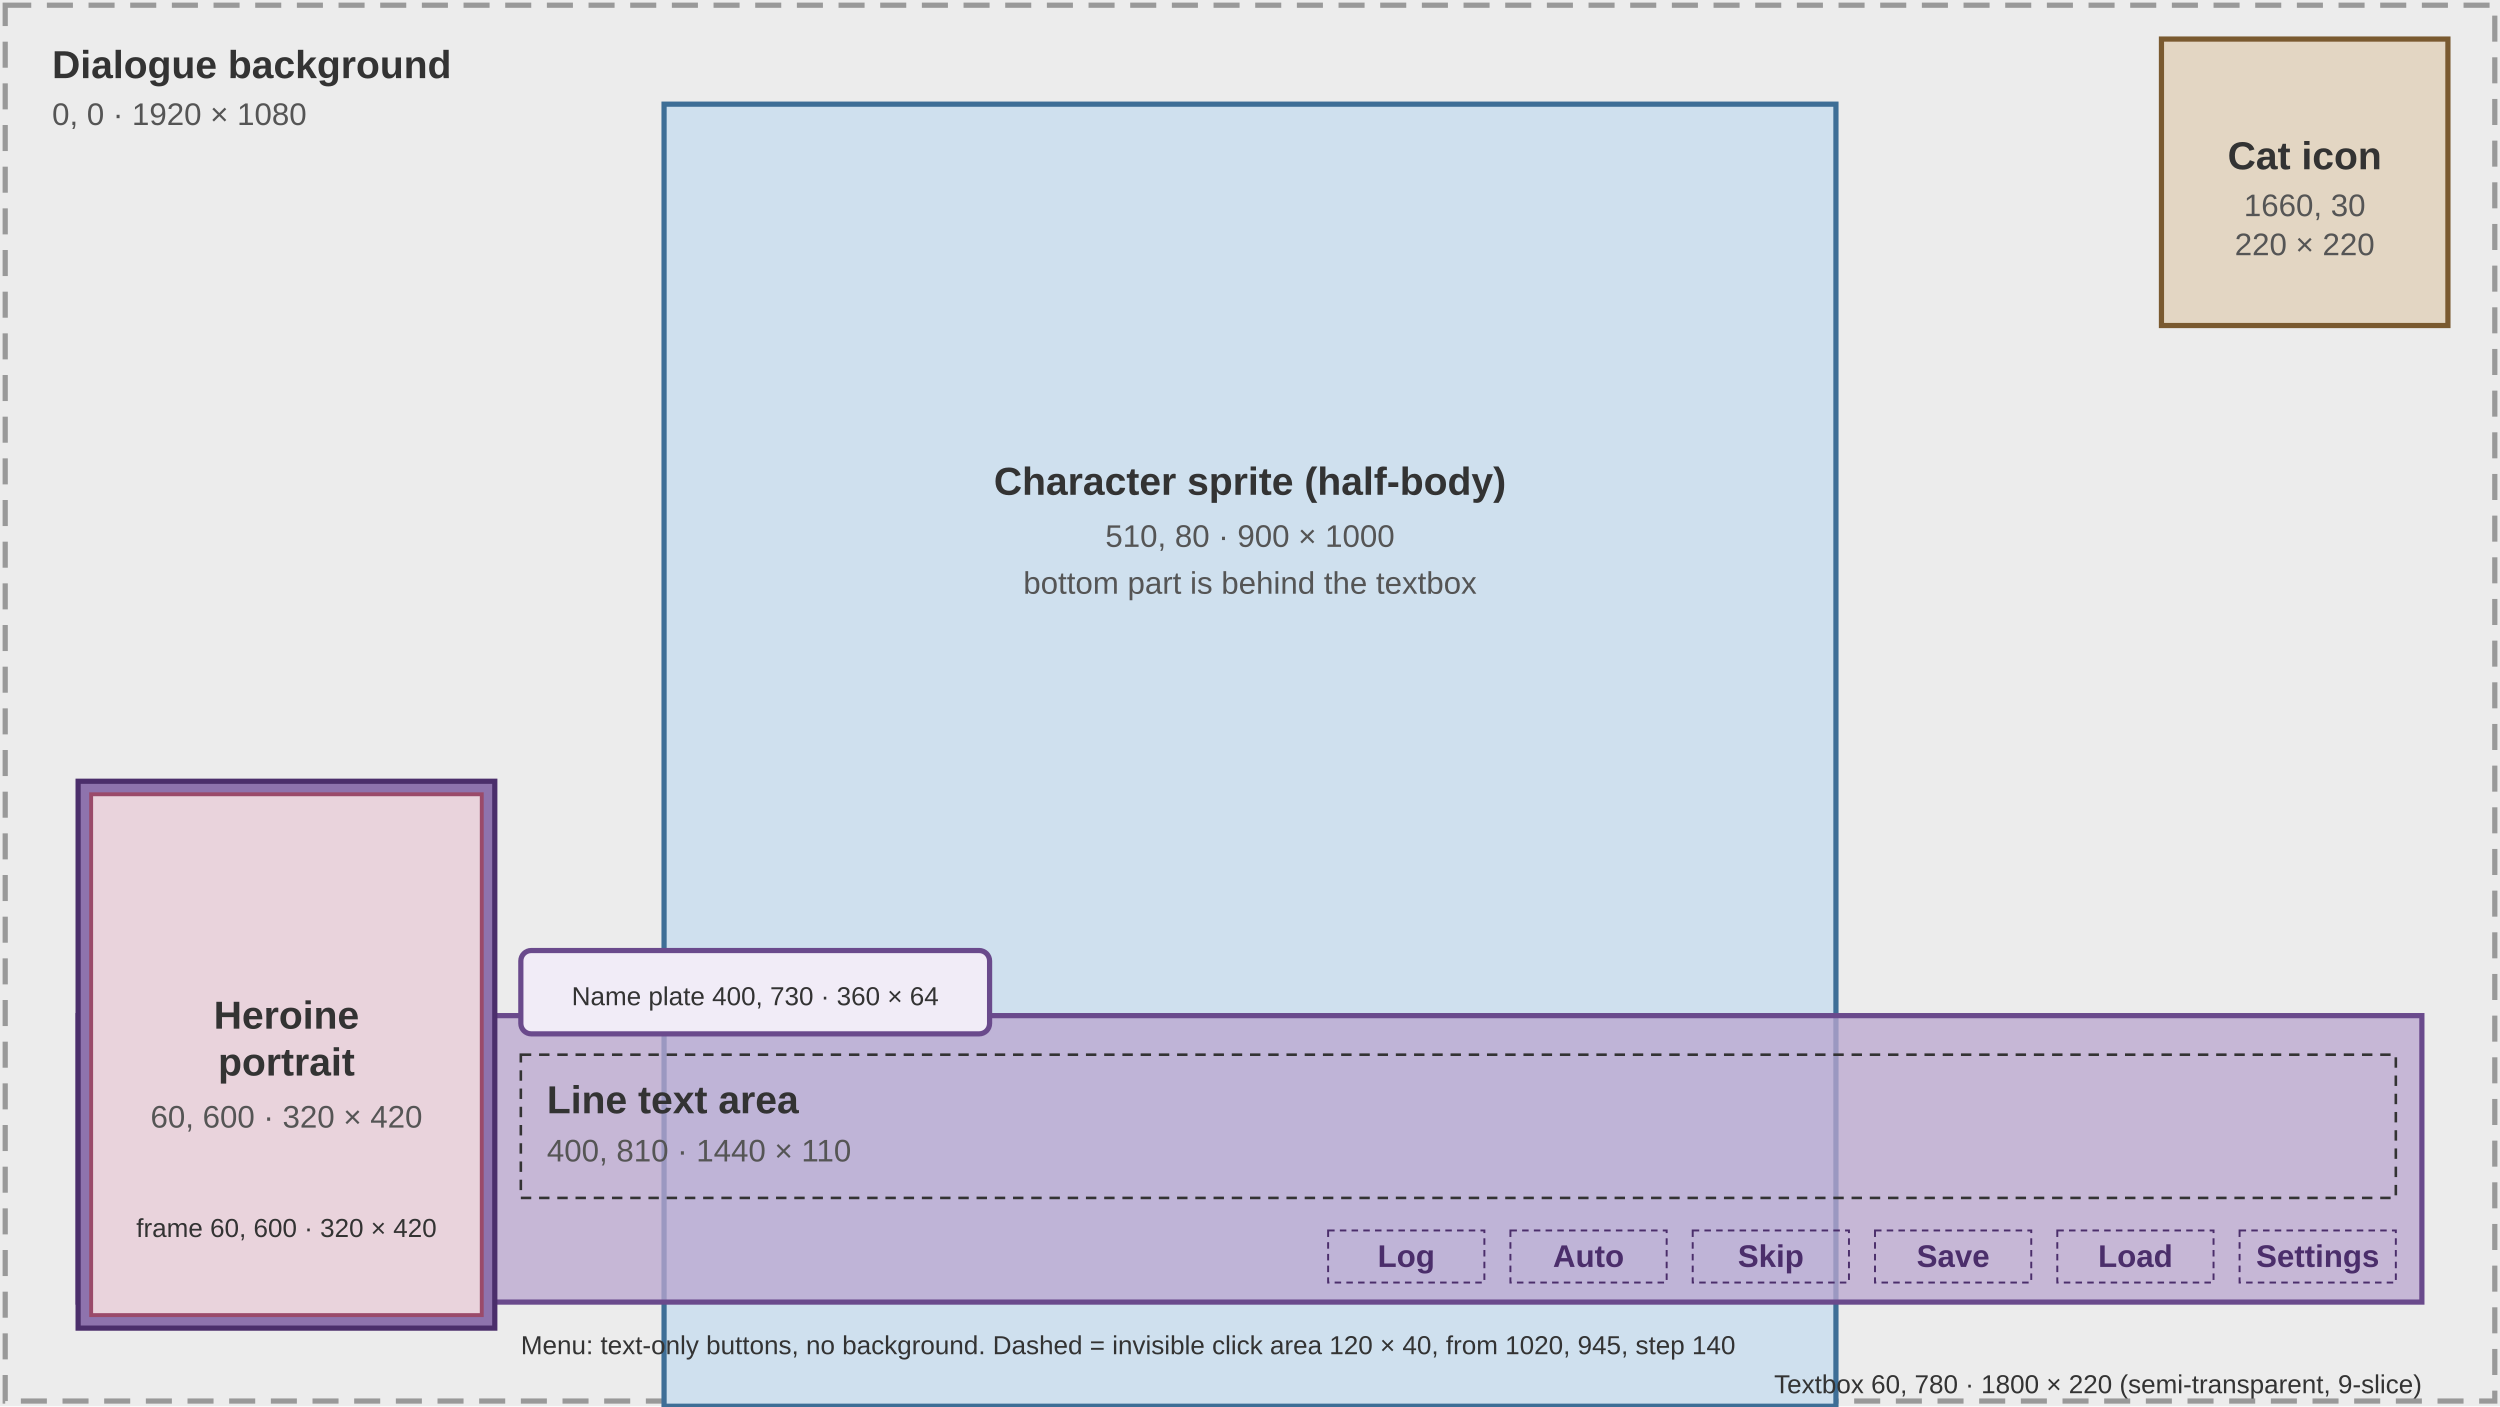
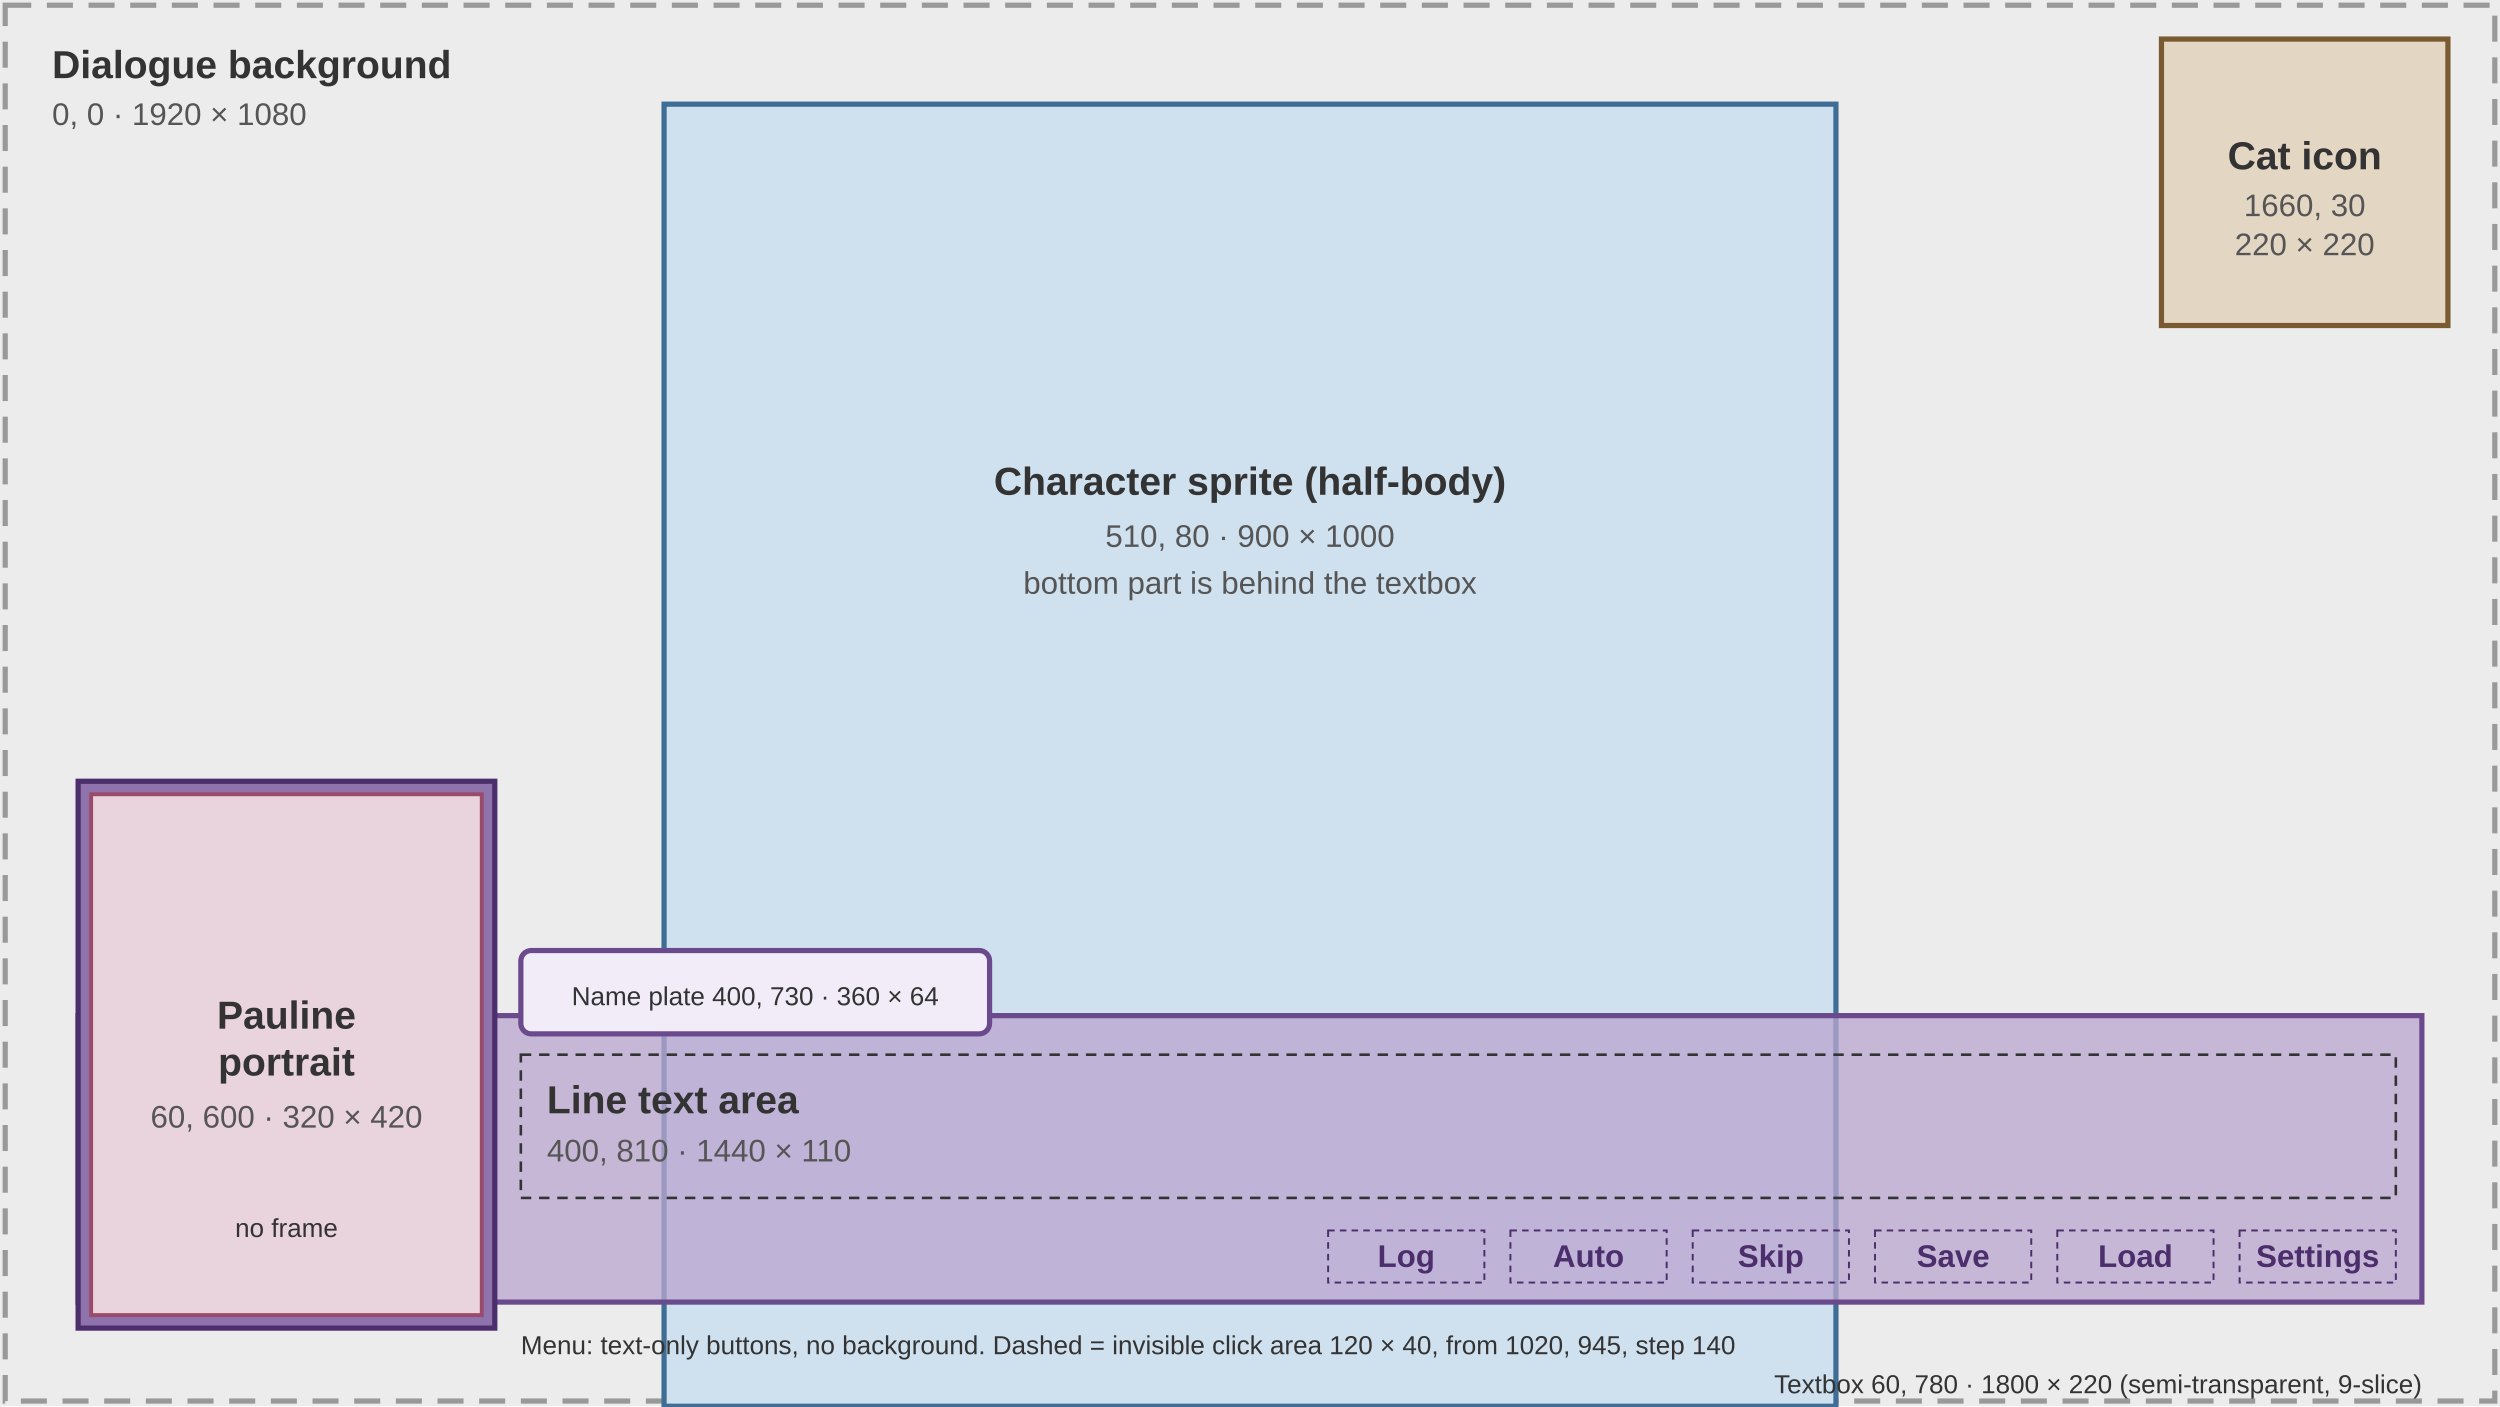
<svg xmlns="http://www.w3.org/2000/svg" width="1920" height="1080" viewBox="0 0 1920 1080" font-family="Arial, sans-serif">
  <style>
    .lbl { font-size: 30px; font-weight: bold; fill: #333; }
    .dim { font-size: 24px; fill: #555; }
    .sm { font-size: 20px; fill: #333; }
  </style>
  <rect x="0" y="0" width="1920" height="1080" fill="#ECECEC" />
  <rect x="4" y="4" width="1912" height="1072" fill="none" stroke="#999" stroke-width="4" stroke-dasharray="20 12" />
  <text x="40" y="60" class="lbl">Dialogue background</text>
  <text x="40" y="96" class="dim">0, 0 · 1920 × 1080</text>
  <rect x="510" y="80" width="900" height="1000" fill="#CFE0EE" stroke="#3E6E96" stroke-width="4" />
  <text x="960" y="380" text-anchor="middle" class="lbl">Character sprite (half-body)</text>
  <text x="960" y="420" text-anchor="middle" class="dim">510, 80 · 900 × 1000</text>
  <text x="960" y="456" text-anchor="middle" class="dim">bottom part is behind the textbox</text>
  <rect x="1660" y="30" width="220" height="220" fill="#E3D6C3" stroke="#7A5A30" stroke-width="4" />
  <text x="1770" y="130" text-anchor="middle" class="lbl">Cat icon</text>
  <text x="1770" y="166" text-anchor="middle" class="dim">1660, 30</text>
  <text x="1770" y="196" text-anchor="middle" class="dim">220 × 220</text>
  <rect x="60" y="780" width="1800" height="220" fill="#B9A6CF" fill-opacity="0.75" stroke="#6A4A8C" stroke-width="4" />
  <text x="1860" y="1070" text-anchor="end" class="sm">Textbox 60, 780 · 1800 × 220 (semi-transparent, 9-slice)</text>
  <rect x="400" y="730" width="360" height="64" rx="8" fill="#F1ECF7" stroke="#6A4A8C" stroke-width="4" />
  <text x="580" y="772" text-anchor="middle" class="sm">Name plate 400, 730 · 360 × 64</text>
  <rect x="400" y="810" width="1440" height="110" fill="none" stroke="#333" stroke-width="2" stroke-dasharray="8 6" />
  <text x="420" y="855" class="lbl">Line text area</text>
  <text x="420" y="892" class="dim">400, 810 · 1440 × 110</text>
  <g font-size="24" fill="#4B2E6B" font-weight="bold" text-anchor="middle">
    <rect x="1020" y="945" width="120" height="40" fill="none" stroke="#4B2E6B" stroke-width="1.5" stroke-dasharray="5 4" />
    <text x="1080" y="973">Log</text>
    <rect x="1160" y="945" width="120" height="40" fill="none" stroke="#4B2E6B" stroke-width="1.5" stroke-dasharray="5 4" />
    <text x="1220" y="973">Auto</text>
    <rect x="1300" y="945" width="120" height="40" fill="none" stroke="#4B2E6B" stroke-width="1.5" stroke-dasharray="5 4" />
    <text x="1360" y="973">Skip</text>
    <rect x="1440" y="945" width="120" height="40" fill="none" stroke="#4B2E6B" stroke-width="1.5" stroke-dasharray="5 4" />
    <text x="1500" y="973">Save</text>
    <rect x="1580" y="945" width="120" height="40" fill="none" stroke="#4B2E6B" stroke-width="1.5" stroke-dasharray="5 4" />
    <text x="1640" y="973">Load</text>
    <rect x="1720" y="945" width="120" height="40" fill="none" stroke="#4B2E6B" stroke-width="1.5" stroke-dasharray="5 4" />
    <text x="1780" y="973">Settings</text>
  </g>
  <text x="400" y="1040" class="sm">Menu: text-only buttons, no background. Dashed = invisible click area 120 × 40, from 1020, 945, step 140</text>
  <rect x="60" y="600" width="320" height="420" fill="#8E73AD" stroke="#4B2E6B" stroke-width="4" />
  <rect x="70" y="610" width="300" height="400" fill="#E9D3DC" stroke="#9A4A6A" stroke-width="3" />
-   <text x="220" y="790" text-anchor="middle" class="lbl">Heroine</text>
+   <text x="220" y="790" text-anchor="middle" class="lbl">Pauline</text>
  <text x="220" y="826" text-anchor="middle" class="lbl">portrait</text>
  <text x="220" y="866" text-anchor="middle" class="dim">60, 600 · 320 × 420</text>
-   <text x="220" y="950" text-anchor="middle" class="sm">frame 60, 600 · 320 × 420</text>
+   <text x="220" y="950" text-anchor="middle" class="sm">no frame</text>
</svg>
